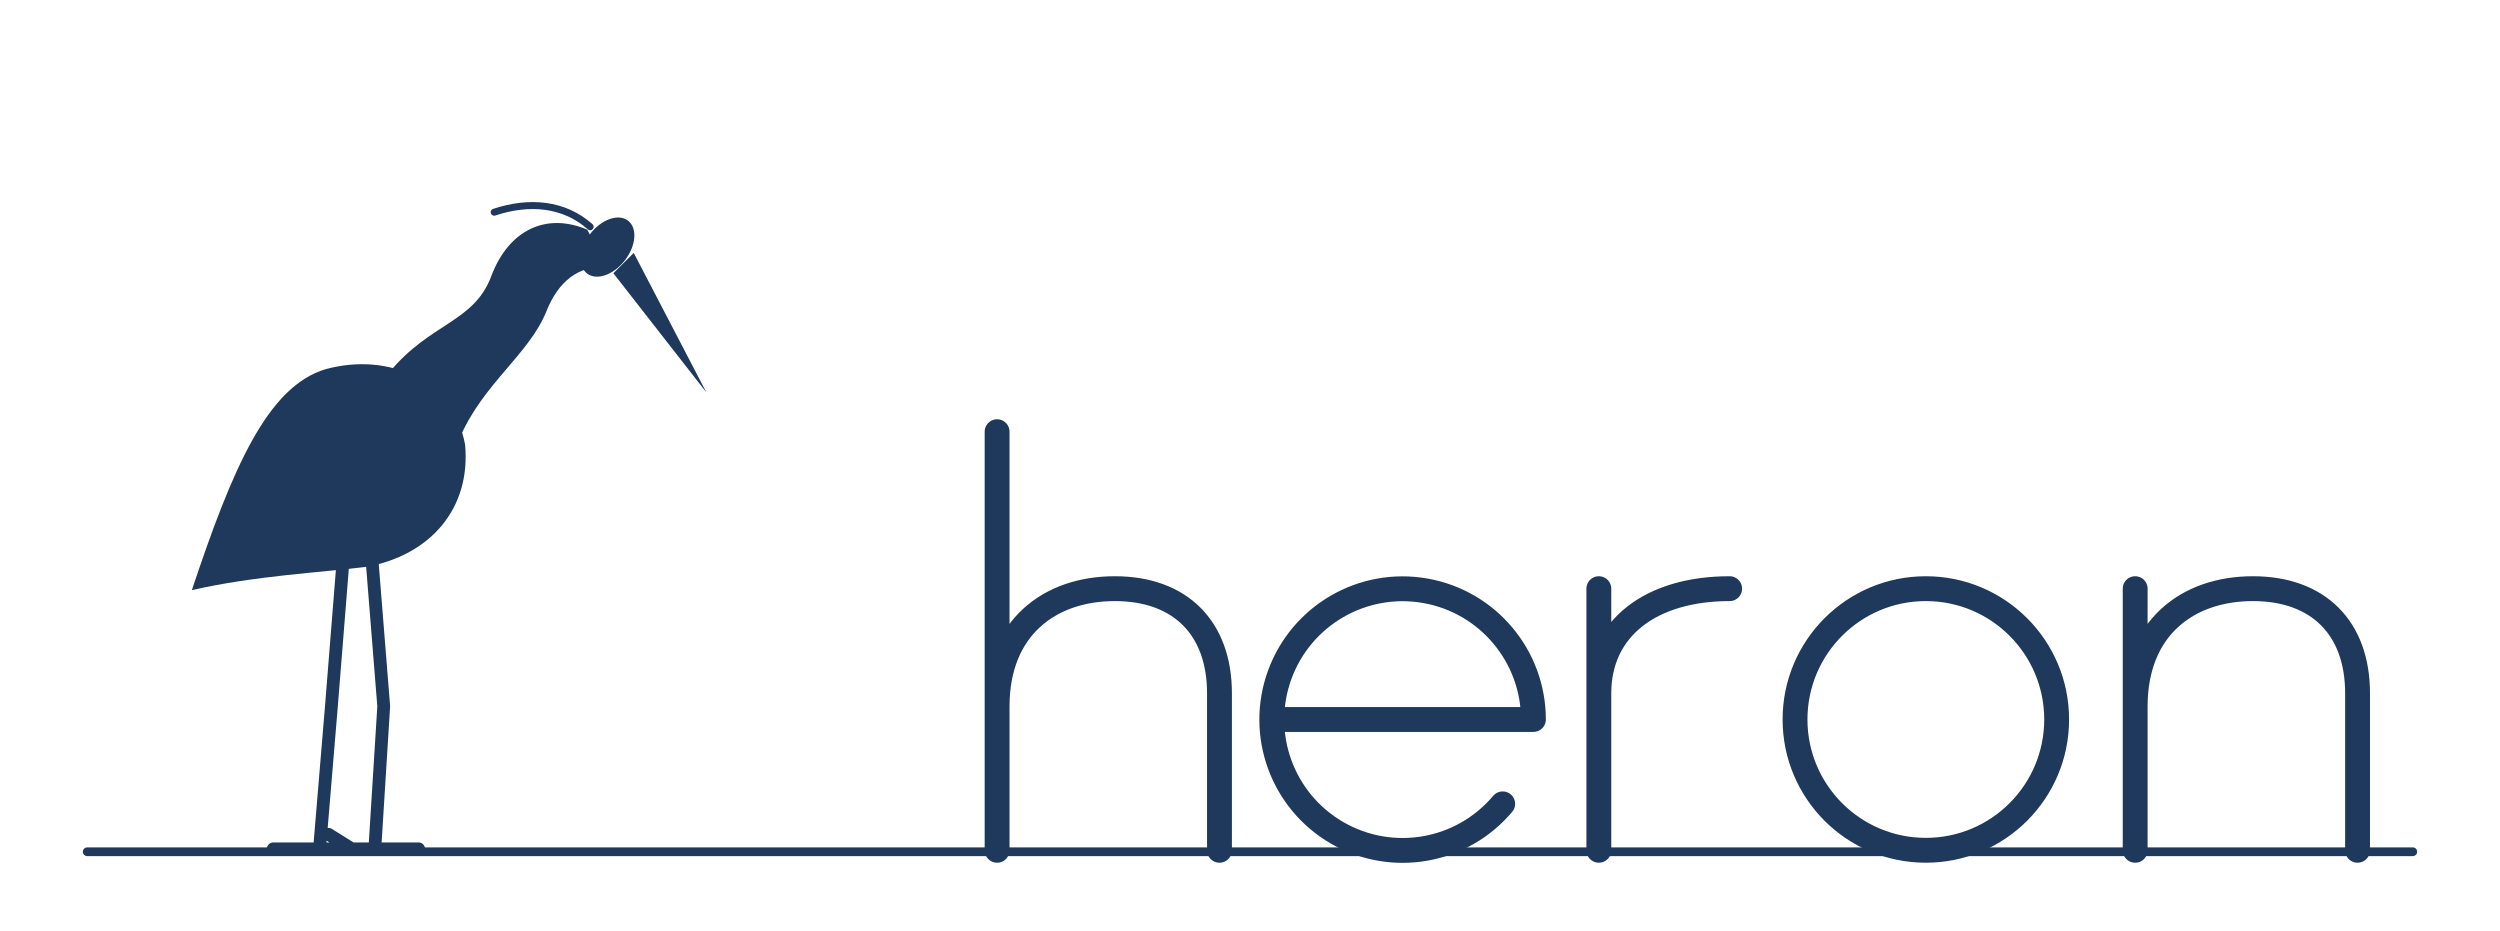
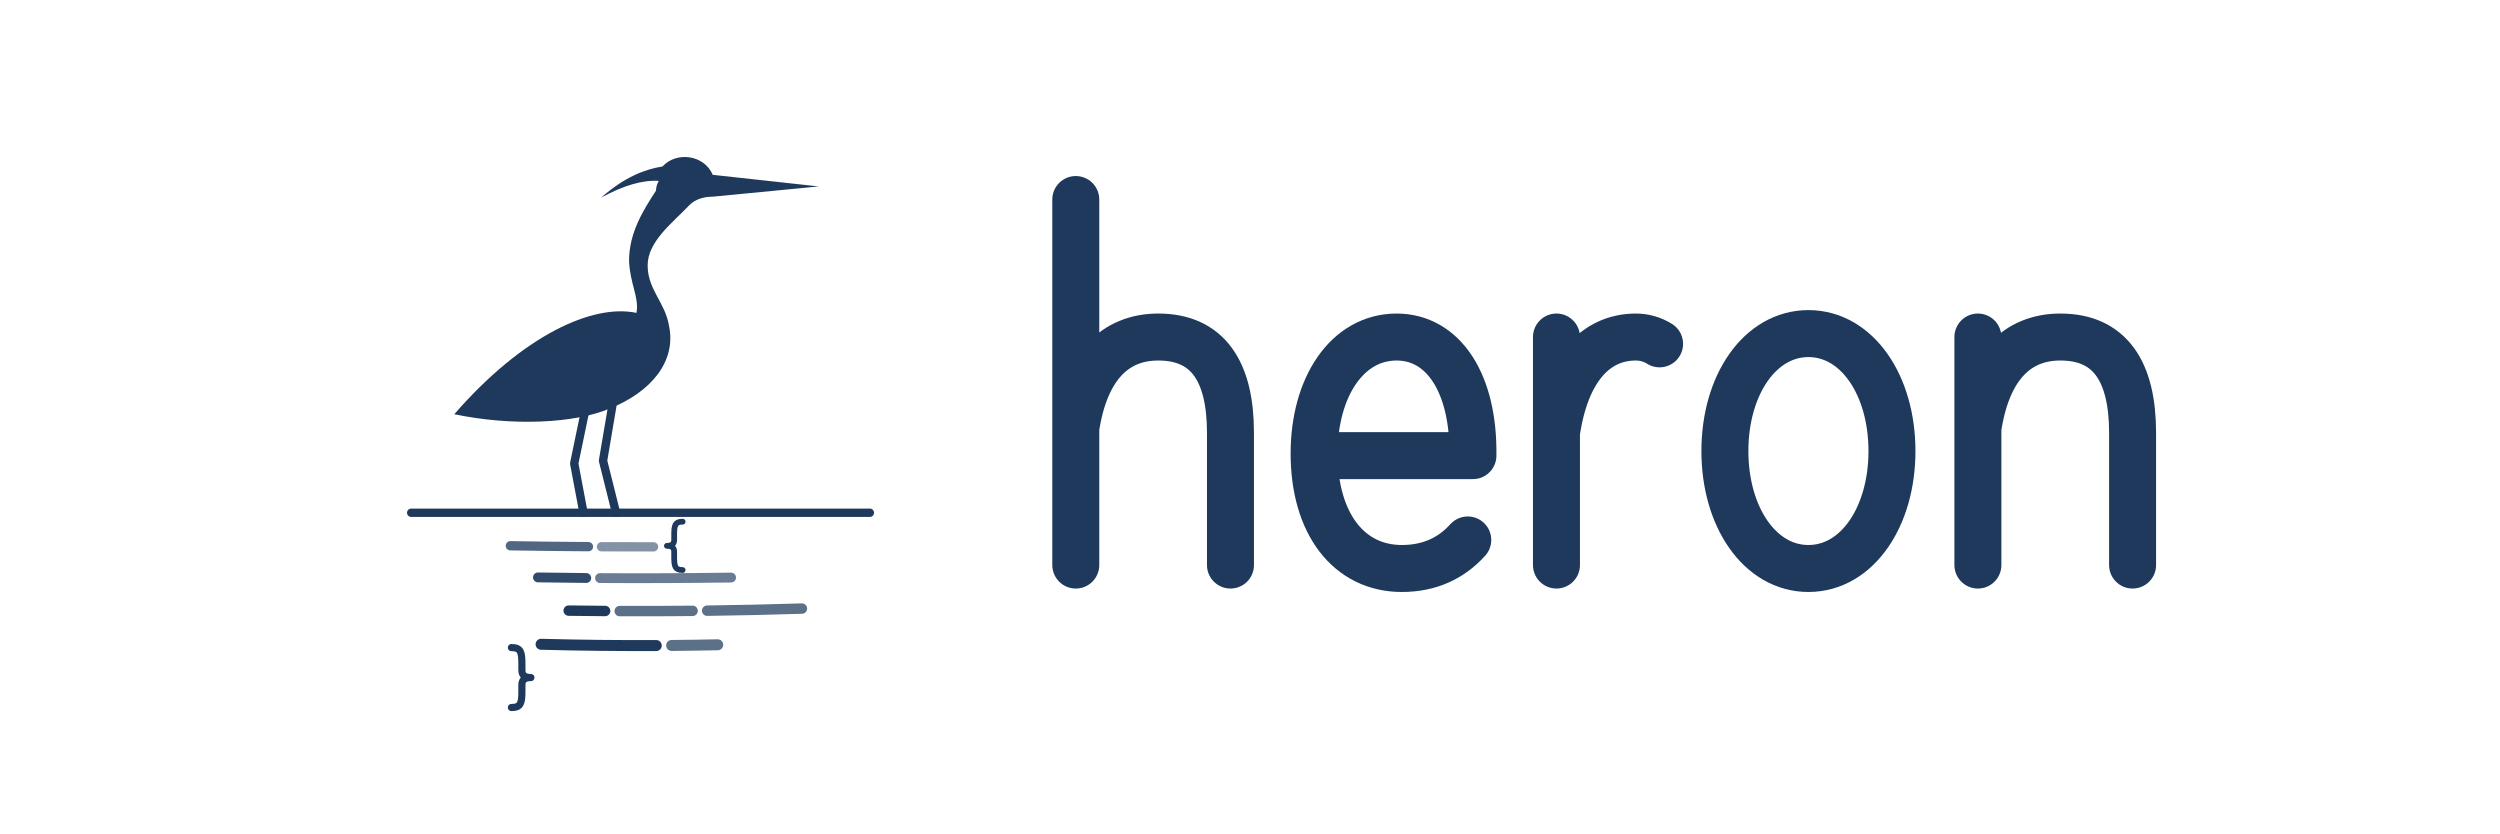
- <svg xmlns="http://www.w3.org/2000/svg" width="344" height="128" viewBox="0 0 344 128" role="img" aria-label="Heron">
-   <g transform="translate(104 6) scale(-0.4 0.4)">
-     <g fill="#1E395B">
-       <path d="M100 138 C104 116 126 106 148 112 C168 118 180 146 194 188 C172 183 150 182 134 180 C112 176 98 160 100 138 Z" />
-       <path d="M126 113 C112 96 97 96 91 80 C85 64 72 58 58 64 L51 77 C61 76 68 82 72 92 C78 107 94 117 102 136 Z" />
-       <ellipse cx="51" cy="70" rx="11.5" ry="7.5" transform="rotate(52 51 70)" />
-       <path d="M42 72 L49 79 L17 120 Z" />
+ <svg xmlns="http://www.w3.org/2000/svg" viewBox="0 0 1200 400" width="1200" height="400" role="img" aria-label="Heron">
+   <g transform="translate(194.4 58.7) scale(1.4875) translate(-52.0 -44.0)">
+     <g transform="translate(40.0 29.6) scale(1.5)">
+       <path d="M97 23.4 L74.2 20.9 C72.4 16.6 66.4 15.8 63.4 19.1 C59.6 19.7 55.2 21.4 50.2 25.8 C55 23.2 59 22 62.6 22.2 C62.2 22.9 62 23.6 62 24.3 C59.2 28.6 56.2 33.4 56.2 39.4 C56.4 44.4 58.4 47.2 57.8 50.6 C48.4 48.6 33.4 55.4 18.6 72.4 C31 75 44.4 74.4 52 71.2 C61 67.6 66.4 61 64.8 53.4 C64 48.4 60.2 45.6 60.2 40.4 C60.2 35.2 65.6 31.2 69.2 27.4 C70.4 26.2 72.2 25.6 74.2 25.6 Z" fill="#1E395B" />
+       <path d="M46.6 72.4 L44.4 83 L46.4 93.6 M52.6 70.6 L50.6 82.4 L53.4 93.6" fill="none" stroke="#1E395B" stroke-width="1.80" stroke-linecap="round" stroke-linejoin="round" />
    </g>
-     <g fill="none" stroke="#1E395B" stroke-linecap="round" stroke-linejoin="round">
-       <path d="M57 63 C66 55 78 54 90 58" stroke-width="2.4" />
-       <path d="M132 178 L128 228 L131 276 M142 178 L146 228 L150 276 M116 277 H139 M139 277 L147 272 M140 277 H166" stroke-width="4.4" />
+     <path d="M54.0 170.0 H202.0" stroke="#1E395B" stroke-width="2.7" stroke-linecap="round" fill="none" />
+     <path d="M86.00 180.65 Q98.60 180.86 111.20 180.94" stroke="#1E395B" stroke-opacity="0.77" stroke-width="3.00" stroke-linecap="round" fill="none" />
+     <path d="M115.40 180.97 Q123.80 181.01 132.20 181.00" stroke="#1E395B" stroke-opacity="0.55" stroke-width="3.00" stroke-linecap="round" fill="none" />
+     <path d="M141.59 172.88 C139.13 172.88 138.86 174.05 138.86 177.17 L138.86 178.80 C138.86 180.21 137.93 180.68 136.51 180.68 C137.93 180.68 138.86 181.14 138.86 182.55 L138.86 184.19 C138.86 187.31 139.13 188.48 141.59 188.48" fill="none" stroke="#1E395B" stroke-opacity="1.00" stroke-width="1.86" stroke-linecap="round" stroke-linejoin="round" />
+     <path d="M94.90 190.86 Q102.69 190.98 110.49 191.05" stroke="#1E395B" stroke-opacity="0.91" stroke-width="3.18" stroke-linecap="round" fill="none" />
+     <path d="M114.94 191.08 Q136.09 191.21 157.23 190.91" stroke="#1E395B" stroke-opacity="0.66" stroke-width="3.18" stroke-linecap="round" fill="none" />
+     <path d="M104.82 201.58 Q110.70 201.66 116.58 201.70" stroke="#1E395B" stroke-opacity="1.00" stroke-width="3.36" stroke-linecap="round" fill="none" />
+     <path d="M121.28 201.73 Q133.04 201.77 144.80 201.65" stroke="#1E395B" stroke-opacity="0.72" stroke-width="3.36" stroke-linecap="round" fill="none" />
+     <path d="M149.50 201.60 Q164.79 201.40 180.08 200.92" stroke="#1E395B" stroke-opacity="0.72" stroke-width="3.36" stroke-linecap="round" fill="none" />
+     <path d="M95.91 212.44 Q114.50 212.93 133.08 212.85" stroke="#1E395B" stroke-opacity="1.00" stroke-width="3.54" stroke-linecap="round" fill="none" />
+     <path d="M138.04 212.82 Q145.47 212.76 152.91 212.60" stroke="#1E395B" stroke-opacity="0.72" stroke-width="3.54" stroke-linecap="round" fill="none" />
+     <path d="M86.34 213.51 C89.39 213.51 89.72 214.96 89.72 218.83 L89.72 220.86 C89.72 222.60 90.87 223.18 92.63 223.18 C90.87 223.18 89.72 223.76 89.72 225.50 L89.72 227.54 C89.72 231.40 89.39 232.85 86.34 232.85" fill="none" stroke="#1E395B" stroke-opacity="1.30" stroke-width="2.31" stroke-linecap="round" stroke-linejoin="round" />
+   </g>
+   <g transform="translate(505.1 7.5) scale(2.75)">
+     <g fill="none" stroke="#1E395B" stroke-width="8.2" stroke-linecap="round" stroke-linejoin="round">
+       <path transform="translate(4.10 0)" d="M0 32.1 V95.9 M0 72.02 C1.62 61.27 6.84 56.10 14.40 56.10 C23.04 56.10 27.00 62.07 27.00 72.82 V95.9" />
+       <path transform="translate(45.16 0)" d="M1.26 76.80 H28.26 C28.44 64.06 23.04 56.10 14.94 56.10 C6.30 56.10 0.54 64.86 0.54 76.40 C0.54 88.74 6.66 96.50 15.84 96.50 C20.70 96.50 24.48 94.71 27.36 91.52" />
+       <path transform="translate(88.00 0)" d="M0 56.1 V95.9 M0 72.82 C1.62 61.67 6.84 56.10 13.86 56.10 C15.30 56.10 16.74 56.50 18.00 57.29" />
+       <path transform="translate(117.22 0)" d="M14.76 55.50 C23.22 55.50 29.34 64.46 29.34 76.00 C29.34 87.54 23.22 96.50 14.76 96.50 C6.30 96.50 0.18 87.54 0.18 76.00 C0.18 64.46 6.30 55.50 14.76 55.50 Z" />
+       <path transform="translate(161.56 0)" d="M0 56.1 V95.9 M0 72.02 C1.62 61.27 6.84 56.10 14.40 56.10 C23.04 56.10 27.00 62.07 27.00 72.82 V95.9" />
    </g>
  </g>
-   <g transform="translate(130 45) scale(0.9)">
-     <path d="M8 16 V80 M8 58 C8 46 16 40 26 40 C36 40 42 46 42 56 V80 M50 60 H90 A20 20 0 1 0 85.3 72.9 M100 40 V80 M100 56 C100 46 108 40 120 40 M150 40 A20 20 0 1 1 149.99 40 Z M182 40 V80 M182 58 C182 46 190 40 200 40 C210 40 216 46 216 56 V80" fill="none" stroke="#1E395B" stroke-width="3.8" stroke-linecap="round" stroke-linejoin="round" />
-   </g>
-   <path d="M12 117.2 H332" stroke="#1E395B" stroke-width="1.2" stroke-linecap="round" />
</svg>
